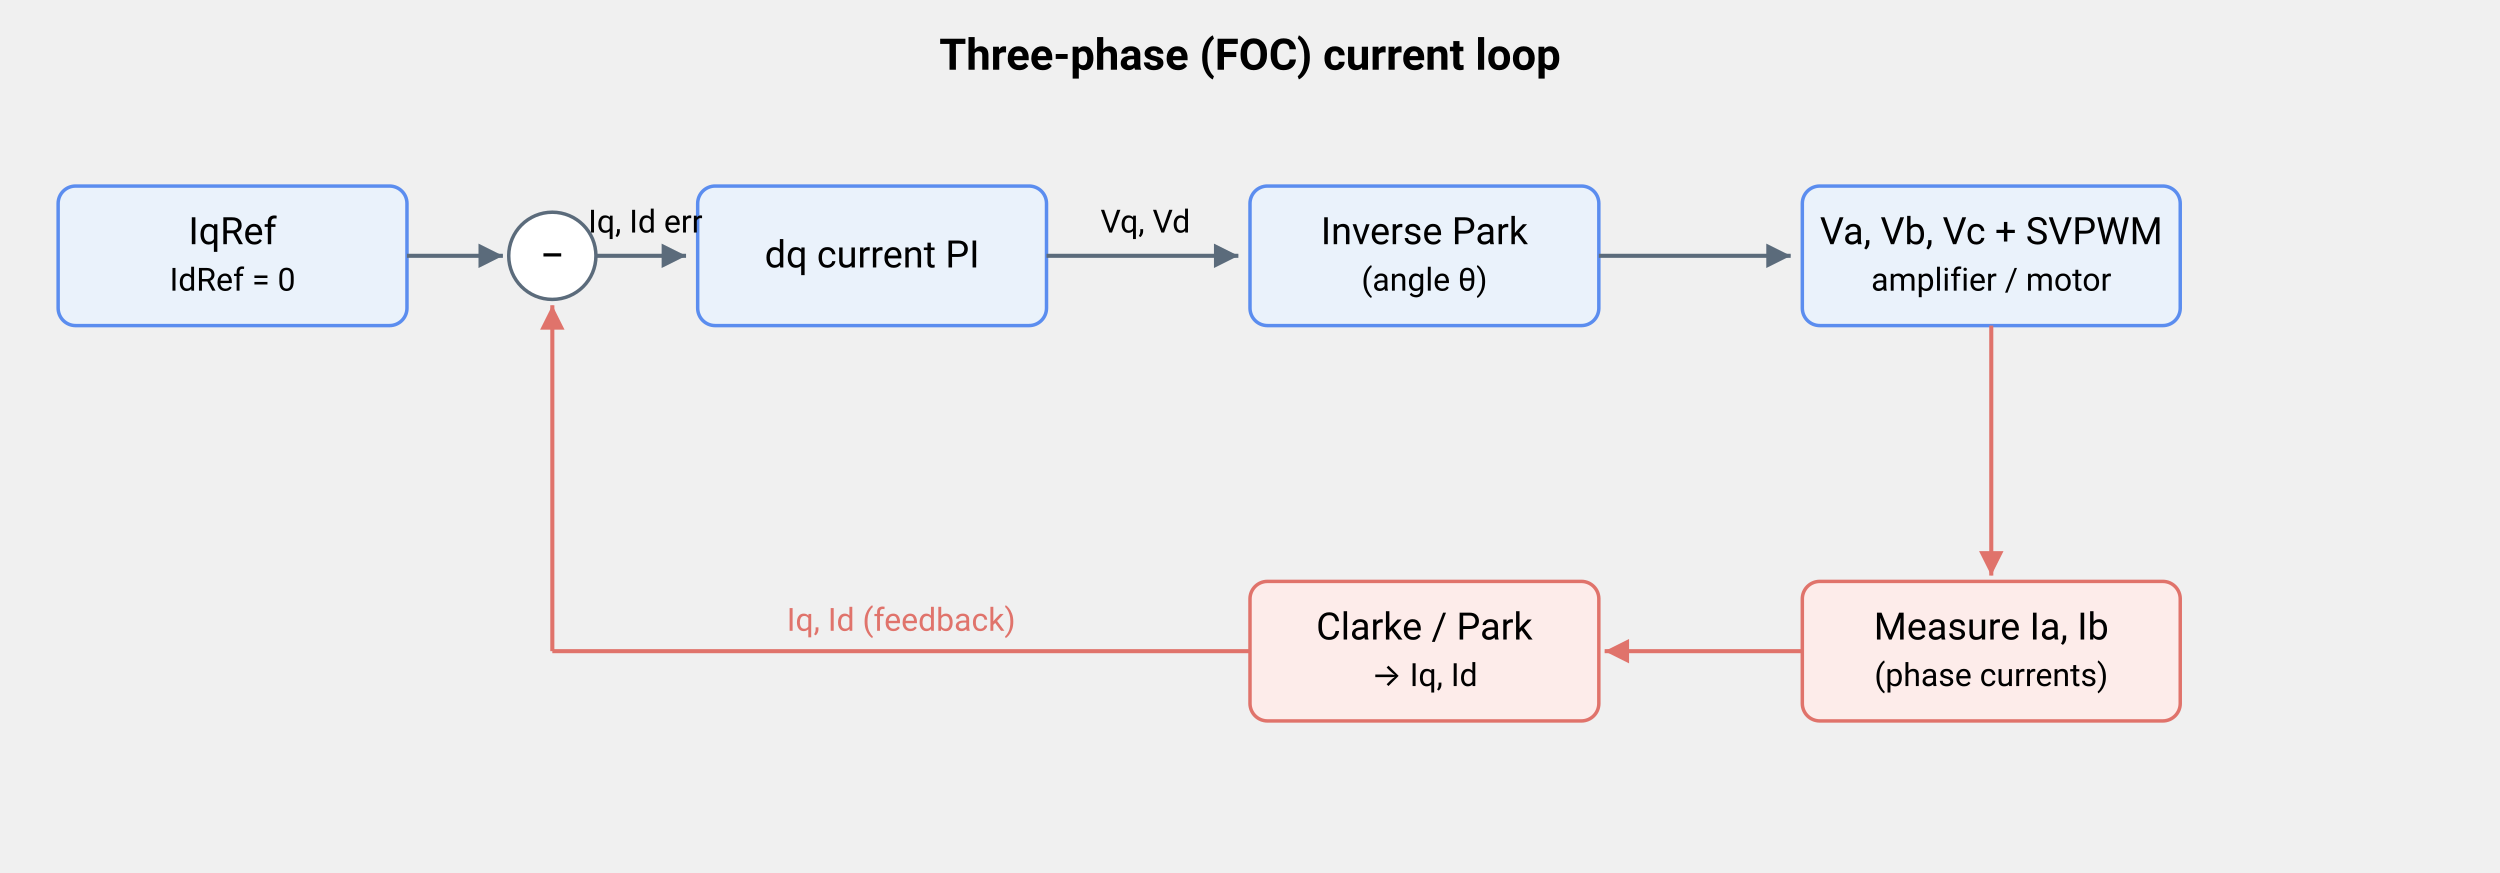
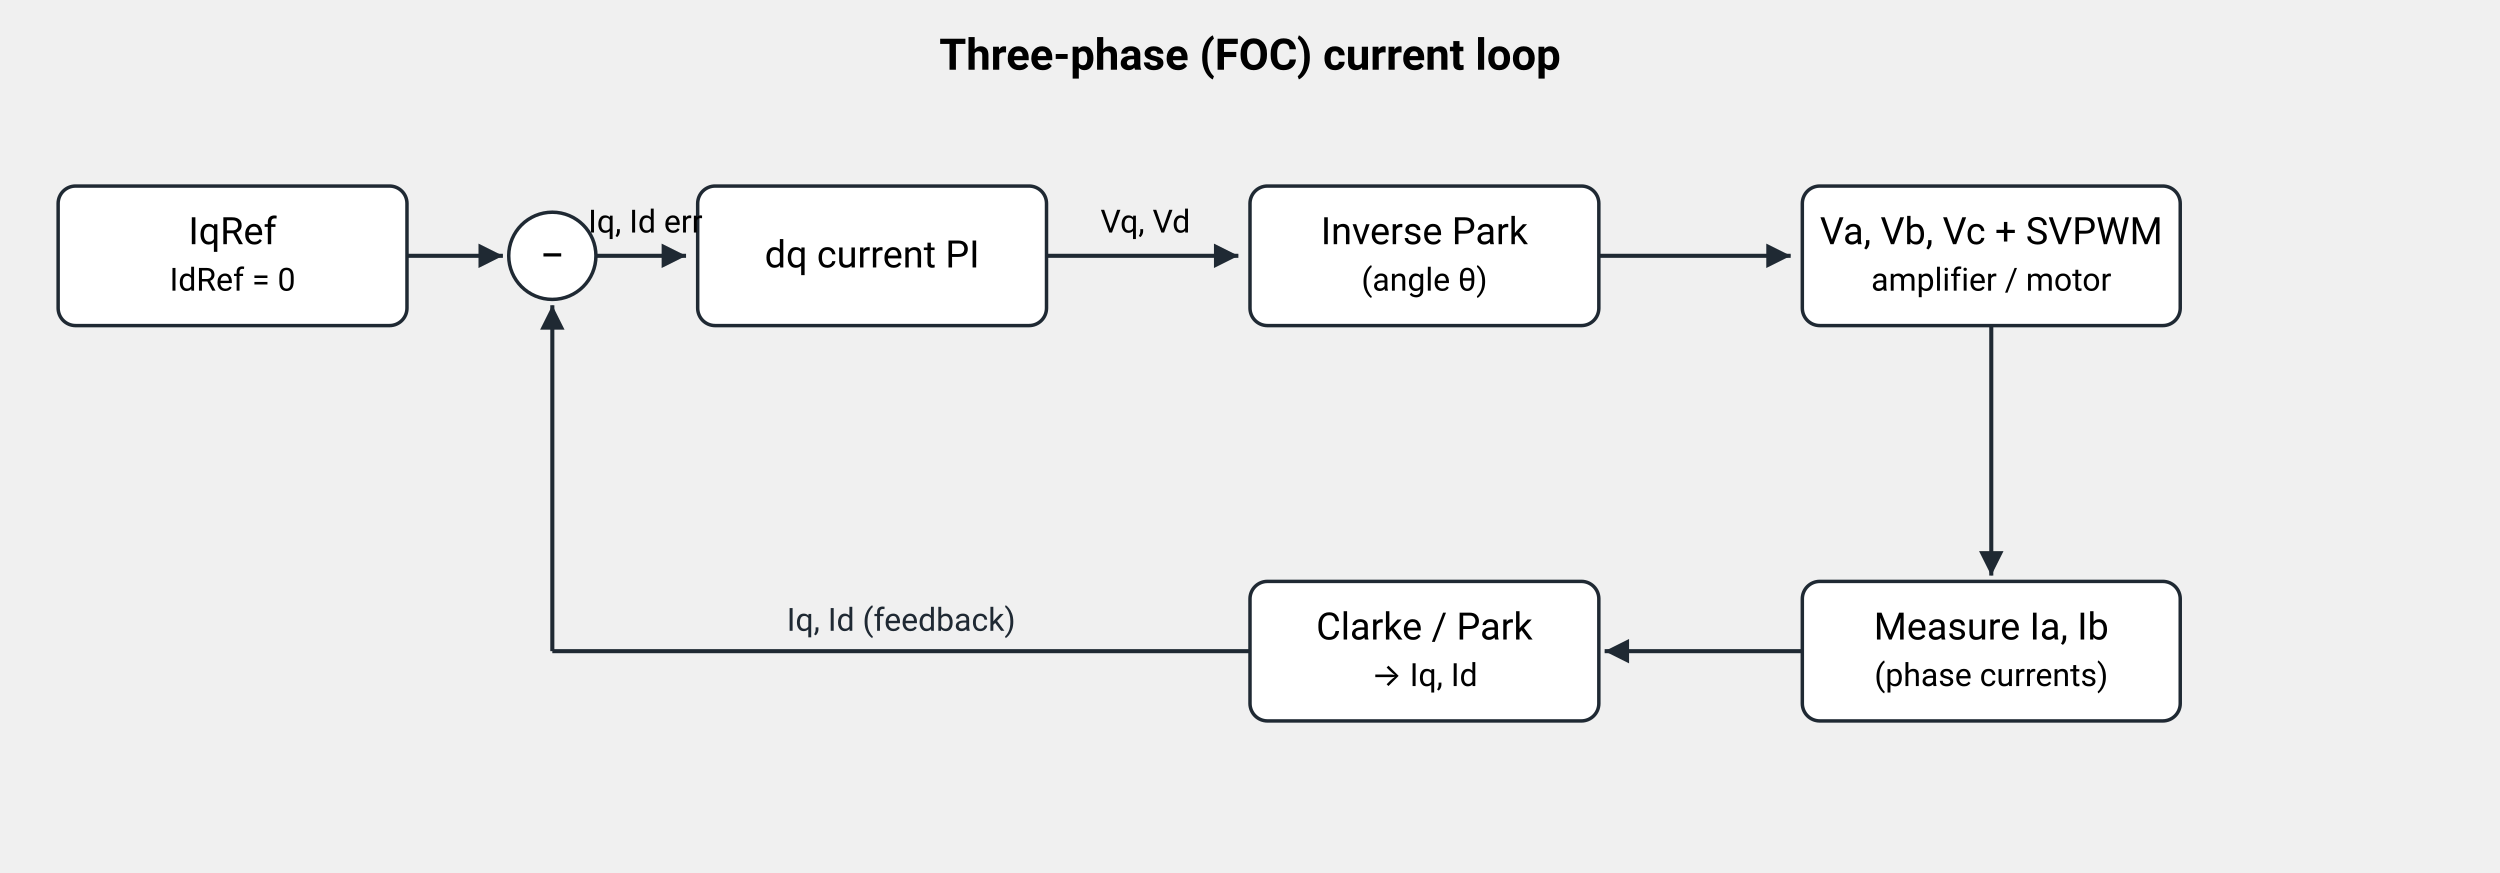
<svg xmlns="http://www.w3.org/2000/svg" width="860" height="300" viewBox="0 0 860 300" font-family="-apple-system,Segoe UI,Roboto,sans-serif" font-size="13" role="img" aria-label="Three-phase FOC current loop: IqRef minus measured Iq drives the dq PI, inverse Park produces Vq and Vd, SVPWM drives the motor, phase currents are measured and Clarke and Park transform them back to Iq, Id feedback.">
  <defs>
    <marker id="arrow" markerWidth="8" markerHeight="8" refX="6" refY="3" orient="auto">
-       <path d="M0,0 L6,3 L0,6 Z" fill="#5b6b7b" />
+       <path d="M0,0 L6,3 L0,6 Z" fill="#1f2933" />
    </marker>
    <marker id="arrowred" markerWidth="8" markerHeight="8" refX="6" refY="3" orient="auto">
-       <path d="M0,0 L6,3 L0,6 Z" fill="#e0736b" />
+       <path d="M0,0 L6,3 L0,6 Z" fill="#1f2933" />
    </marker>
  </defs>
  <text x="430" y="24" text-anchor="middle" font-size="15" font-weight="bold">Three-phase (FOC) current loop</text>
-   <rect x="20" y="64" width="120" height="48" rx="6" fill="#eaf2fb" stroke="#5b8def" stroke-width="1.2" />
+   <rect x="20" y="64" width="120" height="48" rx="6" fill="#ffffff" stroke="#1f2933" stroke-width="1.2" />
  <text x="80" y="84" text-anchor="middle">IqRef</text>
  <text x="80" y="100" text-anchor="middle" font-size="11">IdRef = 0</text>
-   <circle cx="190" cy="88" r="15" fill="#fff" stroke="#5b6b7b" stroke-width="1.2" />
+   <circle cx="190" cy="88" r="15" fill="#fff" stroke="#1f2933" stroke-width="1.2" />
  <text x="190" y="93" text-anchor="middle" font-size="15">−</text>
-   <rect x="240" y="64" width="120" height="48" rx="6" fill="#eaf2fb" stroke="#5b8def" stroke-width="1.2" />
+   <rect x="240" y="64" width="120" height="48" rx="6" fill="#ffffff" stroke="#1f2933" stroke-width="1.2" />
  <text x="300" y="92" text-anchor="middle">dq current PI</text>
-   <rect x="430" y="64" width="120" height="48" rx="6" fill="#eaf2fb" stroke="#5b8def" stroke-width="1.2" />
+   <rect x="430" y="64" width="120" height="48" rx="6" fill="#ffffff" stroke="#1f2933" stroke-width="1.2" />
  <text x="490" y="84" text-anchor="middle">Inverse Park</text>
  <text x="490" y="100" text-anchor="middle" font-size="11">(angle θ)</text>
-   <rect x="620" y="64" width="130" height="48" rx="6" fill="#eaf2fb" stroke="#5b8def" stroke-width="1.2" />
+   <rect x="620" y="64" width="130" height="48" rx="6" fill="#ffffff" stroke="#1f2933" stroke-width="1.2" />
  <text x="685" y="84" text-anchor="middle">Va, Vb, Vc + SVPWM</text>
  <text x="685" y="100" text-anchor="middle" font-size="11">amplifier / motor</text>
-   <line x1="140" y1="88" x2="173" y2="88" stroke="#5b6b7b" stroke-width="1.4" marker-end="url(#arrow)" />
-   <line x1="205" y1="88" x2="236" y2="88" stroke="#5b6b7b" stroke-width="1.4" marker-end="url(#arrow)" />
+   <line x1="140" y1="88" x2="173" y2="88" stroke="#1f2933" stroke-width="1.4" marker-end="url(#arrow)" />
+   <line x1="205" y1="88" x2="236" y2="88" stroke="#1f2933" stroke-width="1.4" marker-end="url(#arrow)" />
  <text x="222" y="80" text-anchor="middle" font-size="11">Iq, Id err</text>
-   <line x1="360" y1="88" x2="426" y2="88" stroke="#5b6b7b" stroke-width="1.4" marker-end="url(#arrow)" />
+   <line x1="360" y1="88" x2="426" y2="88" stroke="#1f2933" stroke-width="1.4" marker-end="url(#arrow)" />
  <text x="394" y="80" text-anchor="middle" font-size="11">Vq, Vd</text>
-   <line x1="550" y1="88" x2="616" y2="88" stroke="#5b6b7b" stroke-width="1.4" marker-end="url(#arrow)" />
-   <rect x="620" y="200" width="130" height="48" rx="6" fill="#fdecea" stroke="#e0736b" stroke-width="1.2" />
+   <line x1="550" y1="88" x2="616" y2="88" stroke="#1f2933" stroke-width="1.4" marker-end="url(#arrow)" />
+   <rect x="620" y="200" width="130" height="48" rx="6" fill="#ffffff" stroke="#1f2933" stroke-width="1.2" />
  <text x="685" y="220" text-anchor="middle">Measure Ia, Ib</text>
  <text x="685" y="236" text-anchor="middle" font-size="11">(phase currents)</text>
-   <line x1="685" y1="112" x2="685" y2="198" stroke="#e0736b" stroke-width="1.4" marker-end="url(#arrowred)" />
-   <rect x="430" y="200" width="120" height="48" rx="6" fill="#fdecea" stroke="#e0736b" stroke-width="1.2" />
+   <line x1="685" y1="112" x2="685" y2="198" stroke="#1f2933" stroke-width="1.4" marker-end="url(#arrowred)" />
+   <rect x="430" y="200" width="120" height="48" rx="6" fill="#ffffff" stroke="#1f2933" stroke-width="1.2" />
  <text x="490" y="220" text-anchor="middle">Clarke / Park</text>
  <text x="490" y="236" text-anchor="middle" font-size="11">→ Iq, Id</text>
-   <line x1="620" y1="224" x2="552" y2="224" stroke="#e0736b" stroke-width="1.4" marker-end="url(#arrowred)" />
-   <line x1="430" y1="224" x2="190" y2="224" stroke="#e0736b" stroke-width="1.4" />
-   <line x1="190" y1="224" x2="190" y2="105" stroke="#e0736b" stroke-width="1.4" marker-end="url(#arrowred)" />
-   <text x="310" y="217" text-anchor="middle" font-size="11" fill="#e0736b">Iq, Id (feedback)</text>
+   <line x1="620" y1="224" x2="552" y2="224" stroke="#1f2933" stroke-width="1.4" marker-end="url(#arrowred)" />
+   <line x1="430" y1="224" x2="190" y2="224" stroke="#1f2933" stroke-width="1.4" />
+   <line x1="190" y1="224" x2="190" y2="105" stroke="#1f2933" stroke-width="1.4" marker-end="url(#arrowred)" />
+   <text x="310" y="217" text-anchor="middle" font-size="11" fill="#1f2933">Iq, Id (feedback)</text>
</svg>
